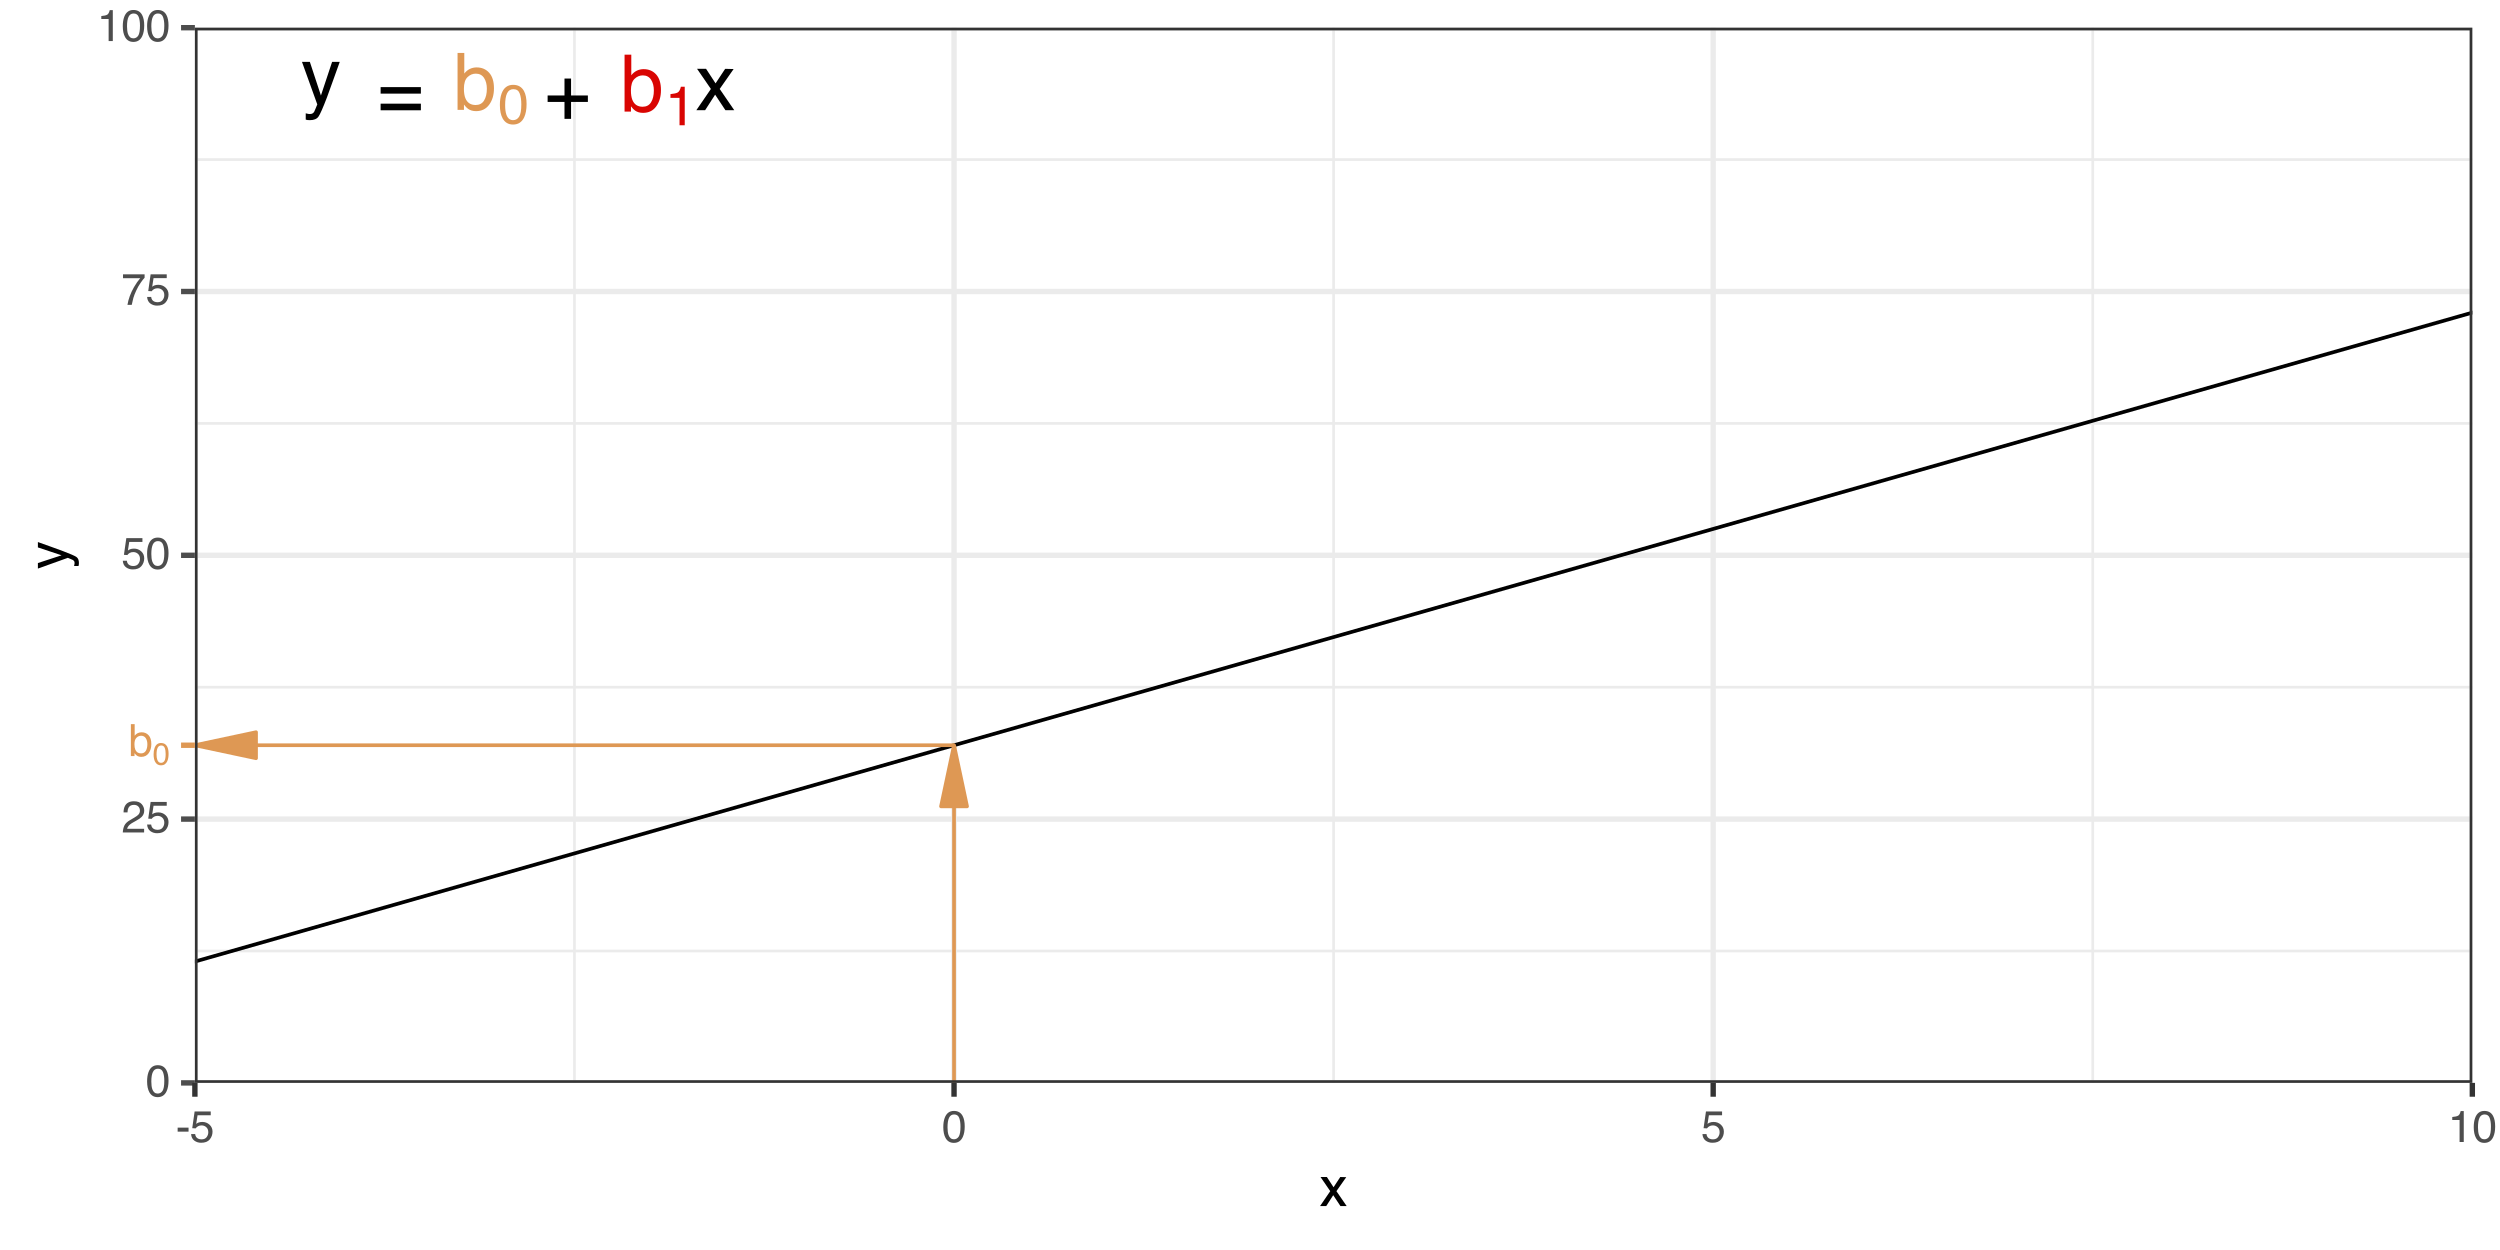
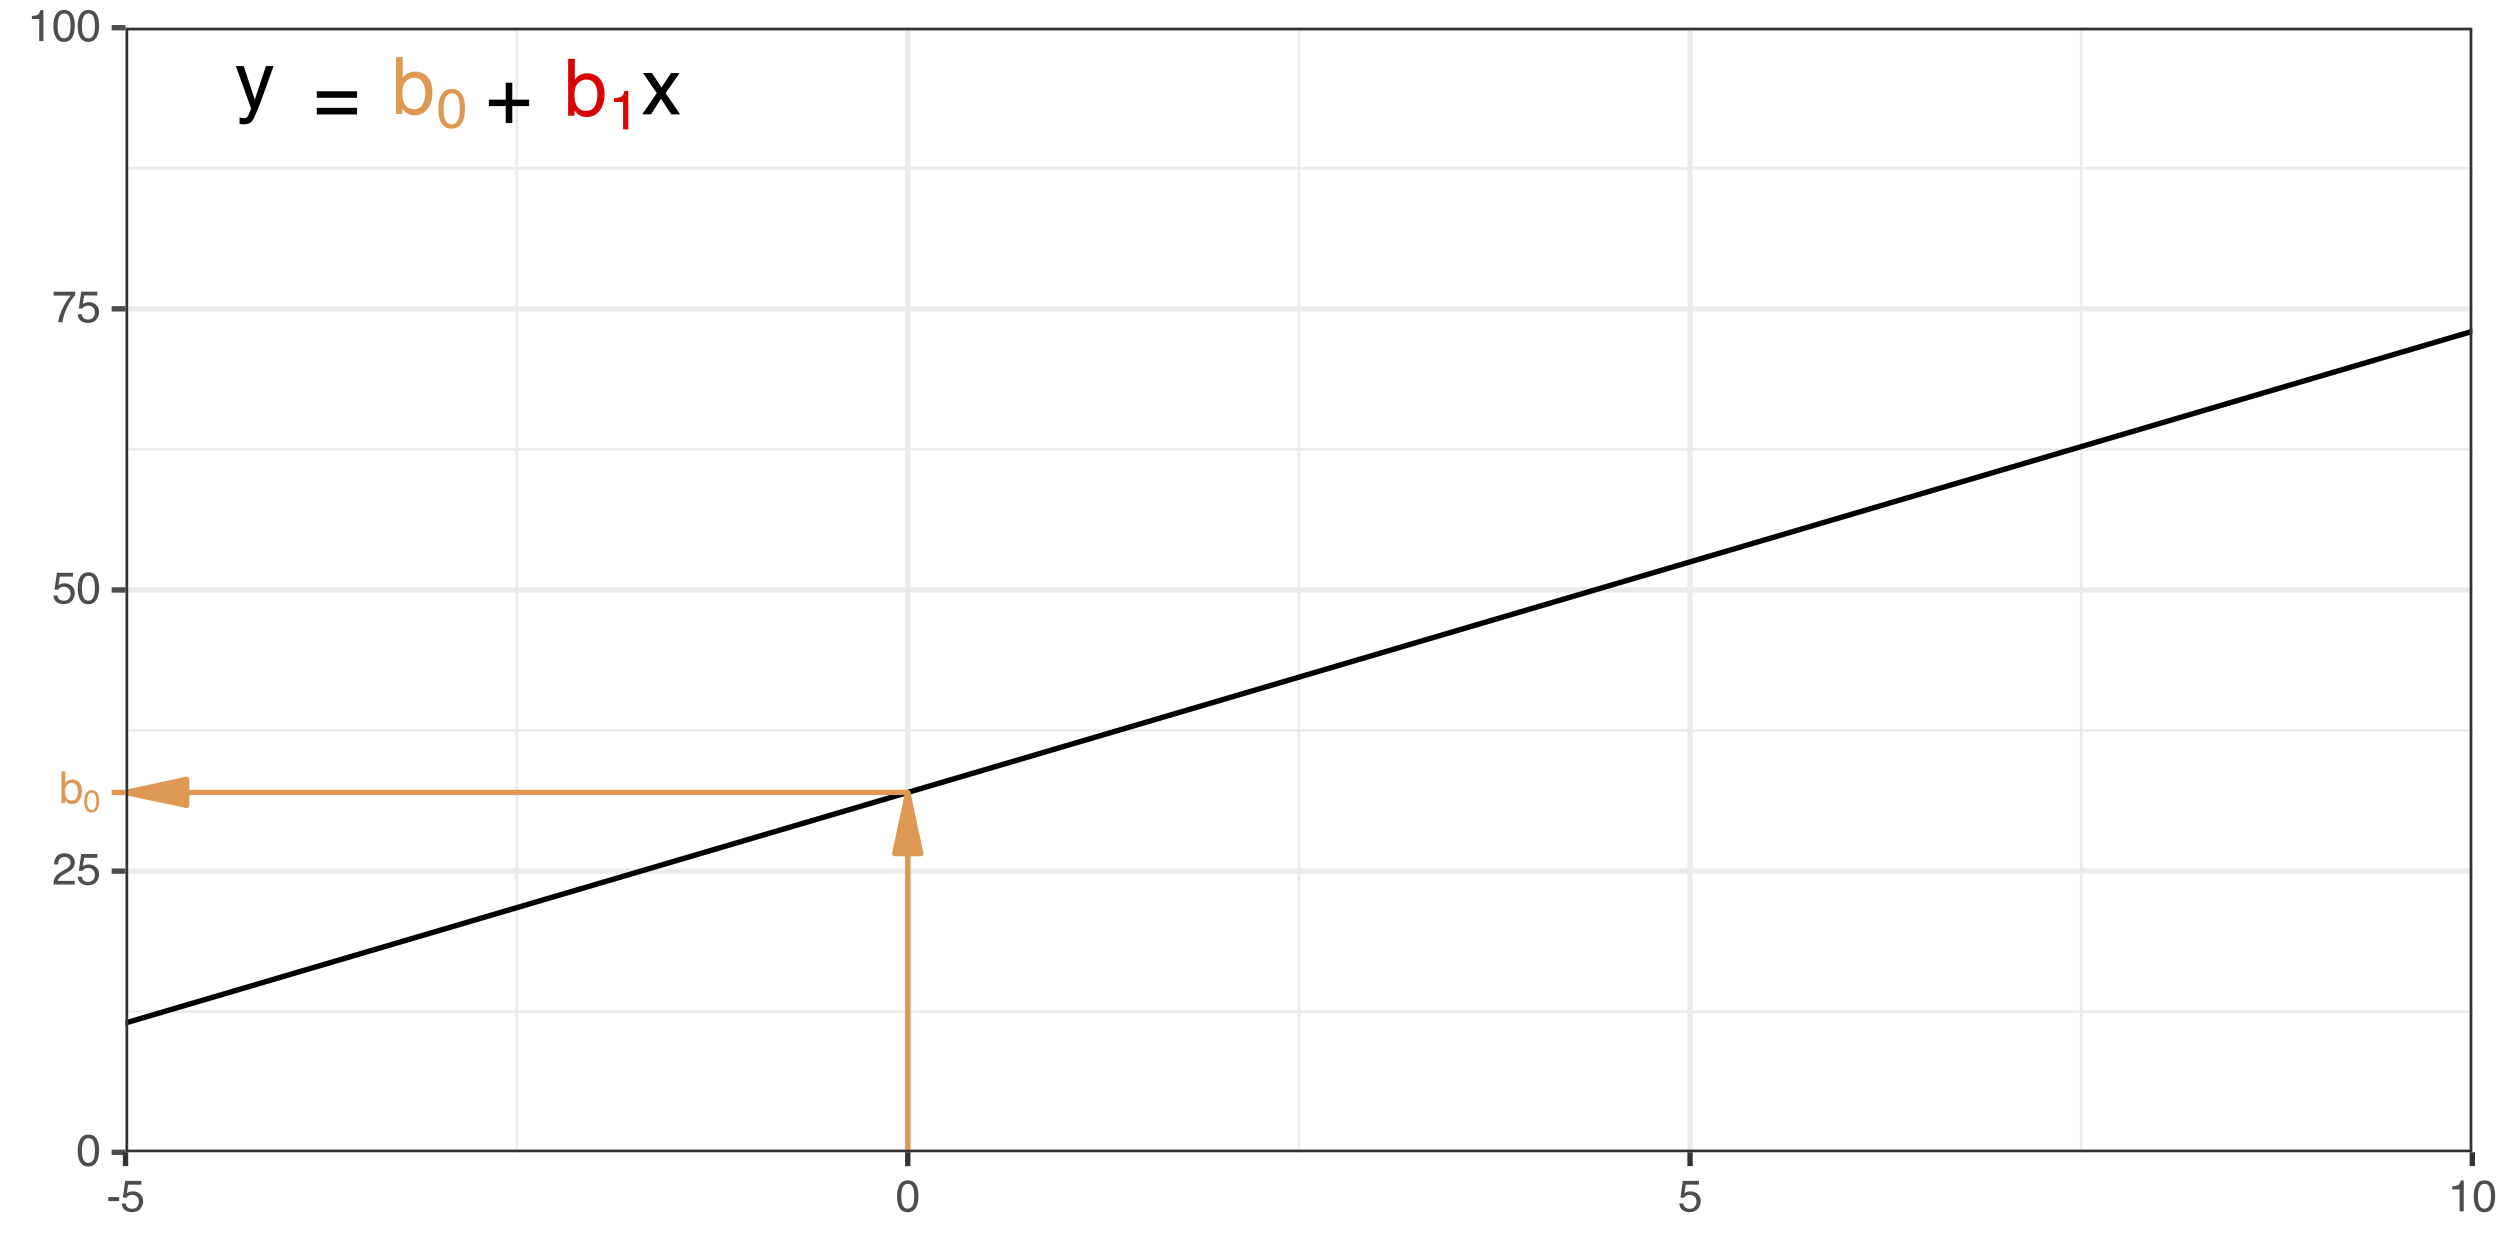
<svg xmlns="http://www.w3.org/2000/svg" xmlns:xlink="http://www.w3.org/1999/xlink" width="720" height="360" viewBox="0 0 720 360">
  <defs>
    <g>
      <g id="glyph-0-0">
        <path d="M 0.734 0 L 0.734 -16.328 L 13.688 -16.328 L 13.688 0 Z M 11.656 -2.047 L 11.656 -14.281 L 2.781 -14.281 L 2.781 -2.047 Z M 11.656 -2.047 " />
      </g>
      <g id="glyph-0-1">
-         <path d="M 8.906 -11.906 L 11.109 -11.906 C 10.828 -11.145 10.203 -9.406 9.234 -6.688 C 8.504 -4.633 7.898 -2.961 7.422 -1.672 C 6.266 1.359 5.445 3.207 4.969 3.875 C 4.488 4.539 3.672 4.875 2.516 4.875 C 2.234 4.875 2.016 4.863 1.859 4.844 C 1.711 4.82 1.531 4.781 1.312 4.719 L 1.312 2.906 C 1.656 3 1.906 3.055 2.062 3.078 C 2.219 3.098 2.359 3.109 2.484 3.109 C 2.848 3.109 3.117 3.047 3.297 2.922 C 3.473 2.805 3.617 2.66 3.734 2.484 C 3.773 2.422 3.91 2.113 4.141 1.562 C 4.367 1.02 4.535 0.613 4.641 0.344 L 0.234 -11.906 L 2.5 -11.906 L 5.688 -2.219 Z M 5.688 -12.188 Z M 5.688 -12.188 " />
+         <path d="M 8.906 -11.906 L 11.109 -11.906 C 10.828 -11.145 10.203 -9.406 9.234 -6.688 C 8.504 -4.633 7.898 -2.961 7.422 -1.672 C 6.266 1.355 5.445 3.207 4.969 3.875 C 4.488 4.539 3.672 4.875 2.516 4.875 C 2.234 4.875 2.016 4.863 1.859 4.844 C 1.711 4.82 1.531 4.781 1.312 4.719 L 1.312 2.906 C 1.656 3 1.906 3.055 2.062 3.078 C 2.219 3.098 2.359 3.109 2.484 3.109 C 2.848 3.109 3.117 3.047 3.297 2.922 C 3.473 2.805 3.617 2.66 3.734 2.484 C 3.773 2.422 3.91 2.113 4.141 1.562 C 4.367 1.02 4.535 0.613 4.641 0.344 L 0.234 -11.906 L 2.5 -11.906 L 5.688 -2.219 Z M 5.688 -12.188 Z M 5.688 -12.188 " />
      </g>
      <g id="glyph-0-2">
        <path d="M 12.609 -9.141 L 12.609 -7.266 L 1.016 -7.266 L 1.016 -9.141 Z M 12.609 -4.375 L 12.609 -2.469 L 1.016 -2.469 L 1.016 -4.375 Z M 12.609 -4.375 " />
      </g>
      <g id="glyph-0-3">
-         <path d="M 1.312 -16.391 L 3.25 -16.391 L 3.25 -10.453 C 3.688 -11.023 4.207 -11.461 4.812 -11.766 C 5.426 -12.066 6.086 -12.219 6.797 -12.219 C 8.285 -12.219 9.488 -11.707 10.406 -10.688 C 11.332 -9.664 11.797 -8.164 11.797 -6.188 C 11.797 -4.301 11.336 -2.734 10.422 -1.484 C 9.516 -0.242 8.254 0.375 6.641 0.375 C 5.734 0.375 4.969 0.156 4.344 -0.281 C 3.977 -0.539 3.582 -0.953 3.156 -1.516 L 3.156 0 L 1.312 0 Z M 6.516 -1.391 C 7.598 -1.391 8.406 -1.816 8.938 -2.672 C 9.477 -3.535 9.75 -4.672 9.75 -6.078 C 9.75 -7.328 9.477 -8.363 8.938 -9.188 C 8.406 -10.008 7.613 -10.422 6.562 -10.422 C 5.656 -10.422 4.859 -10.082 4.172 -9.406 C 3.484 -8.738 3.141 -7.629 3.141 -6.078 C 3.141 -4.961 3.281 -4.055 3.562 -3.359 C 4.094 -2.047 5.078 -1.391 6.516 -1.391 Z M 6.516 -1.391 " />
+         <path d="M 1.312 -16.391 L 3.25 -16.391 L 3.25 -10.453 C 3.688 -11.023 4.207 -11.461 4.812 -11.766 C 5.426 -12.066 6.086 -12.219 6.797 -12.219 C 8.285 -12.219 9.488 -11.707 10.406 -10.688 C 11.332 -9.664 11.797 -8.164 11.797 -6.188 C 11.797 -4.301 11.336 -2.734 10.422 -1.484 C 9.516 -0.242 8.254 0.375 6.641 0.375 C 5.734 0.375 4.969 0.152 4.344 -0.281 C 3.977 -0.539 3.582 -0.953 3.156 -1.516 L 3.156 0 L 1.312 0 Z M 6.516 -1.391 C 7.598 -1.391 8.406 -1.816 8.938 -2.672 C 9.477 -3.535 9.75 -4.672 9.75 -6.078 C 9.75 -7.328 9.477 -8.363 8.938 -9.188 C 8.406 -10.008 7.613 -10.422 6.562 -10.422 C 5.656 -10.422 4.859 -10.082 4.172 -9.406 C 3.484 -8.738 3.141 -7.629 3.141 -6.078 C 3.141 -4.961 3.281 -4.055 3.562 -3.359 C 4.094 -2.047 5.078 -1.391 6.516 -1.391 Z M 6.516 -1.391 " />
      </g>
      <g id="glyph-0-4">
        <path d="M 1.016 -4.875 L 1.016 -6.734 L 5.875 -6.734 L 5.875 -11.609 L 7.766 -11.609 L 7.766 -6.734 L 12.609 -6.734 L 12.609 -4.875 L 7.766 -4.875 L 7.766 0 L 5.875 0 L 5.875 -4.875 Z M 1.016 -4.875 " />
      </g>
      <g id="glyph-0-5">
        <path d="M 0.328 -11.906 L 2.922 -11.906 L 5.656 -7.719 L 8.422 -11.906 L 10.859 -11.844 L 6.844 -6.109 L 11.031 0 L 8.484 0 L 5.531 -4.469 L 2.656 0 L 0.125 0 L 4.312 -6.109 Z M 0.328 -11.906 " />
      </g>
      <g id="glyph-1-0">
        <path d="M 0.516 0 L 0.516 -11.438 L 9.594 -11.438 L 9.594 0 Z M 8.156 -1.438 L 8.156 -10 L 1.953 -10 L 1.953 -1.438 Z M 8.156 -1.438 " />
      </g>
      <g id="glyph-1-1">
        <path d="M 4.312 -11.141 C 5.75 -11.141 6.789 -10.547 7.438 -9.359 C 7.938 -8.441 8.188 -7.188 8.188 -5.594 C 8.188 -4.07 7.961 -2.816 7.516 -1.828 C 6.859 -0.41 5.785 0.297 4.297 0.297 C 2.961 0.297 1.969 -0.281 1.312 -1.438 C 0.77 -2.406 0.5 -3.707 0.5 -5.344 C 0.5 -6.613 0.66 -7.703 0.984 -8.609 C 1.598 -10.297 2.707 -11.141 4.312 -11.141 Z M 4.297 -0.969 C 5.023 -0.969 5.602 -1.289 6.031 -1.938 C 6.457 -2.582 6.672 -3.781 6.672 -5.531 C 6.672 -6.801 6.516 -7.844 6.203 -8.656 C 5.898 -9.477 5.297 -9.891 4.391 -9.891 C 3.566 -9.891 2.961 -9.5 2.578 -8.719 C 2.203 -7.945 2.016 -6.805 2.016 -5.297 C 2.016 -4.16 2.133 -3.242 2.375 -2.547 C 2.75 -1.492 3.391 -0.969 4.297 -0.969 Z M 4.297 -0.969 " />
      </g>
      <g id="glyph-1-2">
        <path d="M 1.531 -7.891 L 1.531 -8.969 C 2.539 -9.062 3.242 -9.223 3.641 -9.453 C 4.035 -9.691 4.332 -10.238 4.531 -11.094 L 5.641 -11.094 L 5.641 0 L 4.141 0 L 4.141 -7.891 Z M 1.531 -7.891 " />
      </g>
      <g id="glyph-2-0">
        <path d="M 0.406 0 L 0.406 -9.172 L 7.703 -9.172 L 7.703 0 Z M 6.547 -1.156 L 6.547 -8.031 L 1.562 -8.031 L 1.562 -1.156 Z M 6.547 -1.156 " />
      </g>
      <g id="glyph-2-1">
        <path d="M 3.469 -8.953 C 4.625 -8.953 5.457 -8.473 5.969 -7.516 C 6.375 -6.773 6.578 -5.766 6.578 -4.484 C 6.578 -3.266 6.395 -2.258 6.031 -1.469 C 5.508 -0.32 4.648 0.25 3.453 0.25 C 2.379 0.25 1.582 -0.219 1.062 -1.156 C 0.625 -1.938 0.406 -2.984 0.406 -4.297 C 0.406 -5.305 0.535 -6.176 0.797 -6.906 C 1.285 -8.27 2.176 -8.953 3.469 -8.953 Z M 3.453 -0.781 C 4.035 -0.781 4.5 -1.035 4.844 -1.547 C 5.188 -2.066 5.359 -3.031 5.359 -4.438 C 5.359 -5.457 5.234 -6.297 4.984 -6.953 C 4.734 -7.609 4.25 -7.938 3.531 -7.938 C 2.863 -7.938 2.379 -7.625 2.078 -7 C 1.773 -6.375 1.625 -5.457 1.625 -4.25 C 1.625 -3.332 1.719 -2.598 1.906 -2.047 C 2.207 -1.203 2.723 -0.781 3.453 -0.781 Z M 3.453 -0.781 " />
      </g>
      <g id="glyph-2-2">
        <path d="M 0.406 0 C 0.445 -0.77 0.602 -1.441 0.875 -2.016 C 1.156 -2.586 1.695 -3.102 2.5 -3.562 L 3.703 -4.266 C 4.234 -4.578 4.609 -4.844 4.828 -5.062 C 5.172 -5.406 5.344 -5.801 5.344 -6.25 C 5.344 -6.77 5.188 -7.18 4.875 -7.484 C 4.562 -7.797 4.145 -7.953 3.625 -7.953 C 2.852 -7.953 2.32 -7.66 2.031 -7.078 C 1.863 -6.766 1.773 -6.332 1.766 -5.781 L 0.625 -5.781 C 0.633 -6.551 0.773 -7.18 1.047 -7.672 C 1.535 -8.547 2.395 -8.984 3.625 -8.984 C 4.656 -8.984 5.406 -8.703 5.875 -8.141 C 6.344 -7.586 6.578 -6.973 6.578 -6.297 C 6.578 -5.578 6.328 -4.969 5.828 -4.469 C 5.535 -4.164 5.016 -3.805 4.266 -3.391 L 3.406 -2.906 C 3 -2.688 2.676 -2.473 2.438 -2.266 C 2.02 -1.898 1.758 -1.5 1.656 -1.062 L 6.547 -1.062 L 6.547 0 Z M 0.406 0 " />
      </g>
      <g id="glyph-2-3">
-         <path d="M 1.578 -2.281 C 1.648 -1.633 1.945 -1.191 2.469 -0.953 C 2.738 -0.828 3.051 -0.766 3.406 -0.766 C 4.07 -0.766 4.562 -0.973 4.875 -1.391 C 5.195 -1.816 5.359 -2.289 5.359 -2.812 C 5.359 -3.438 5.164 -3.922 4.781 -4.266 C 4.406 -4.609 3.953 -4.781 3.422 -4.781 C 3.035 -4.781 2.703 -4.703 2.422 -4.547 C 2.141 -4.398 1.906 -4.191 1.719 -3.922 L 0.734 -3.984 L 1.422 -8.797 L 6.062 -8.797 L 6.062 -7.703 L 2.266 -7.703 L 1.875 -5.219 C 2.082 -5.383 2.281 -5.504 2.469 -5.578 C 2.801 -5.711 3.188 -5.781 3.625 -5.781 C 4.445 -5.781 5.145 -5.516 5.719 -4.984 C 6.289 -4.461 6.578 -3.797 6.578 -2.984 C 6.578 -2.141 6.312 -1.395 5.781 -0.75 C 5.258 -0.102 4.426 0.219 3.281 0.219 C 2.551 0.219 1.906 0.016 1.344 -0.391 C 0.789 -0.797 0.477 -1.426 0.406 -2.281 Z M 1.578 -2.281 " />
+         <path d="M 1.578 -2.281 C 1.648 -1.633 1.945 -1.191 2.469 -0.953 C 2.738 -0.828 3.051 -0.766 3.406 -0.766 C 4.07 -0.766 4.562 -0.973 4.875 -1.391 C 5.195 -1.816 5.359 -2.289 5.359 -2.812 C 5.359 -3.438 5.164 -3.922 4.781 -4.266 C 4.406 -4.609 3.953 -4.781 3.422 -4.781 C 3.035 -4.781 2.703 -4.703 2.422 -4.547 C 2.141 -4.398 1.906 -4.191 1.719 -3.922 L 0.734 -3.984 L 1.422 -8.797 L 6.062 -8.797 L 6.062 -7.703 L 2.266 -7.703 L 1.875 -5.219 C 2.082 -5.383 2.281 -5.504 2.469 -5.578 C 2.801 -5.711 3.188 -5.781 3.625 -5.781 C 4.445 -5.781 5.145 -5.516 5.719 -4.984 C 6.289 -4.461 6.578 -3.797 6.578 -2.984 C 6.578 -2.141 6.312 -1.395 5.781 -0.75 C 5.258 -0.102 4.426 0.219 3.281 0.219 C 2.551 0.219 1.906 0.012 1.344 -0.391 C 0.789 -0.797 0.477 -1.426 0.406 -2.281 Z M 1.578 -2.281 " />
      </g>
      <g id="glyph-2-4">
-         <path d="M 0.734 -9.203 L 1.828 -9.203 L 1.828 -5.875 C 2.078 -6.195 2.367 -6.441 2.703 -6.609 C 3.047 -6.773 3.422 -6.859 3.828 -6.859 C 4.66 -6.859 5.332 -6.57 5.844 -6 C 6.363 -5.438 6.625 -4.594 6.625 -3.469 C 6.625 -2.414 6.367 -1.535 5.859 -0.828 C 5.348 -0.129 4.641 0.219 3.734 0.219 C 3.223 0.219 2.789 0.094 2.438 -0.156 C 2.227 -0.301 2.008 -0.535 1.781 -0.859 L 1.781 0 L 0.734 0 Z M 3.656 -0.781 C 4.27 -0.781 4.727 -1.02 5.031 -1.5 C 5.332 -1.988 5.484 -2.629 5.484 -3.422 C 5.484 -4.117 5.332 -4.695 5.031 -5.156 C 4.727 -5.625 4.281 -5.859 3.688 -5.859 C 3.176 -5.859 2.727 -5.664 2.344 -5.281 C 1.957 -4.906 1.766 -4.285 1.766 -3.422 C 1.766 -2.785 1.844 -2.273 2 -1.891 C 2.301 -1.148 2.852 -0.781 3.656 -0.781 Z M 3.656 -0.781 " />
+         <path d="M 0.734 -9.203 L 1.828 -9.203 L 1.828 -5.875 C 2.078 -6.195 2.367 -6.441 2.703 -6.609 C 3.047 -6.773 3.422 -6.859 3.828 -6.859 C 4.66 -6.859 5.332 -6.57 5.844 -6 C 6.363 -5.438 6.625 -4.594 6.625 -3.469 C 6.625 -2.414 6.367 -1.535 5.859 -0.828 C 5.348 -0.129 4.641 0.219 3.734 0.219 C 3.223 0.219 2.789 0.09 2.438 -0.156 C 2.227 -0.301 2.008 -0.535 1.781 -0.859 L 1.781 0 L 0.734 0 Z M 3.656 -0.781 C 4.27 -0.781 4.727 -1.02 5.031 -1.5 C 5.332 -1.988 5.484 -2.629 5.484 -3.422 C 5.484 -4.117 5.332 -4.695 5.031 -5.156 C 4.727 -5.625 4.281 -5.859 3.688 -5.859 C 3.176 -5.859 2.727 -5.664 2.344 -5.281 C 1.957 -4.906 1.766 -4.285 1.766 -3.422 C 1.766 -2.785 1.844 -2.273 2 -1.891 C 2.301 -1.148 2.852 -0.781 3.656 -0.781 Z M 3.656 -0.781 " />
      </g>
      <g id="glyph-2-5">
        <path d="M 6.688 -8.797 L 6.688 -7.812 C 6.406 -7.531 6.023 -7.047 5.547 -6.359 C 5.066 -5.672 4.645 -4.926 4.281 -4.125 C 3.914 -3.344 3.641 -2.633 3.453 -2 C 3.336 -1.582 3.18 -0.914 2.984 0 L 1.75 0 C 2.031 -1.707 2.656 -3.406 3.625 -5.094 C 4.188 -6.082 4.785 -6.941 5.422 -7.672 L 0.469 -7.672 L 0.469 -8.797 Z M 6.688 -8.797 " />
      </g>
      <g id="glyph-2-6">
        <path d="M 1.219 -6.344 L 1.219 -7.203 C 2.031 -7.273 2.598 -7.406 2.922 -7.594 C 3.242 -7.781 3.484 -8.219 3.641 -8.906 L 4.531 -8.906 L 4.531 0 L 3.328 0 L 3.328 -6.344 Z M 1.219 -6.344 " />
      </g>
      <g id="glyph-2-7">
        <path d="M 0.531 -4.141 L 3.672 -4.141 L 3.672 -2.984 L 0.531 -2.984 Z M 0.531 -4.141 " />
      </g>
      <g id="glyph-3-0">
        <path d="M 0.281 0 L 0.281 -6.422 L 5.391 -6.422 L 5.391 0 Z M 4.578 -0.797 L 4.578 -5.625 L 1.094 -5.625 L 1.094 -0.797 Z M 4.578 -0.797 " />
      </g>
      <g id="glyph-3-1">
        <path d="M 2.422 -6.266 C 3.234 -6.266 3.816 -5.93 4.172 -5.266 C 4.453 -4.742 4.594 -4.035 4.594 -3.141 C 4.594 -2.285 4.469 -1.582 4.219 -1.031 C 3.852 -0.227 3.254 0.172 2.422 0.172 C 1.672 0.172 1.109 -0.156 0.734 -0.812 C 0.43 -1.352 0.281 -2.082 0.281 -3 C 0.281 -3.707 0.375 -4.316 0.562 -4.828 C 0.906 -5.785 1.523 -6.266 2.422 -6.266 Z M 2.406 -0.547 C 2.82 -0.547 3.148 -0.723 3.391 -1.078 C 3.629 -1.441 3.75 -2.117 3.75 -3.109 C 3.75 -3.816 3.66 -4.398 3.484 -4.859 C 3.305 -5.316 2.969 -5.547 2.469 -5.547 C 2.008 -5.547 1.672 -5.328 1.453 -4.891 C 1.234 -4.461 1.125 -3.82 1.125 -2.969 C 1.125 -2.332 1.195 -1.82 1.344 -1.438 C 1.551 -0.844 1.906 -0.547 2.406 -0.547 Z M 2.406 -0.547 " />
      </g>
-       <g id="glyph-4-0">
-         <path d="M 0.516 0 L 0.516 -11.484 L 9.625 -11.484 L 9.625 0 Z M 8.188 -1.438 L 8.188 -10.047 L 1.953 -10.047 L 1.953 -1.438 Z M 8.188 -1.438 " />
-       </g>
-       <g id="glyph-4-1">
-         <path d="M 0.234 -8.375 L 2.062 -8.375 L 3.984 -5.422 L 5.922 -8.375 L 7.641 -8.328 L 4.812 -4.297 L 7.766 0 L 5.969 0 L 3.891 -3.141 L 1.875 0 L 0.094 0 L 3.031 -4.297 Z M 0.234 -8.375 " />
-       </g>
-       <g id="glyph-5-0">
-         <path d="M 0 -0.516 L -11.484 -0.516 L -11.484 -9.625 L 0 -9.625 Z M -1.438 -8.188 L -10.047 -8.188 L -10.047 -1.953 L -1.438 -1.953 Z M -1.438 -8.188 " />
-       </g>
-       <g id="glyph-5-1">
-         <path d="M -8.375 -6.266 L -8.375 -7.812 C -7.832 -7.613 -6.609 -7.176 -4.703 -6.5 C -3.266 -5.988 -2.094 -5.562 -1.188 -5.219 C 0.957 -4.406 2.266 -3.832 2.734 -3.5 C 3.203 -3.164 3.438 -2.594 3.438 -1.781 C 3.438 -1.582 3.426 -1.426 3.406 -1.312 C 3.395 -1.207 3.367 -1.078 3.328 -0.922 L 2.047 -0.922 C 2.109 -1.172 2.145 -1.348 2.156 -1.453 C 2.176 -1.566 2.188 -1.664 2.188 -1.75 C 2.188 -2.008 2.145 -2.195 2.062 -2.312 C 1.977 -2.438 1.875 -2.539 1.75 -2.625 C 1.707 -2.656 1.492 -2.75 1.109 -2.906 C 0.723 -3.07 0.438 -3.191 0.25 -3.266 L -8.375 -0.172 L -8.375 -1.766 L -1.562 -4 Z M -8.578 -4 Z M -8.578 -4 " />
-       </g>
    </g>
    <clipPath id="clip-0">
-       <path clip-rule="nonzero" d="M 56.129 7.969 L 712.031 7.969 L 712.031 311.871 L 56.129 311.871 Z M 56.129 7.969 " />
+       <path clip-rule="nonzero" d="M 36.145 7.969 L 712.031 7.969 L 712.031 331.855 L 36.145 331.855 Z M 36.145 7.969 " />
    </clipPath>
    <clipPath id="clip-1">
-       <path clip-rule="nonzero" d="M 56.129 273 L 712.031 273 L 712.031 275 L 56.129 275 Z M 56.129 273 " />
+       <path clip-rule="nonzero" d="M 36.145 290 L 712.031 290 L 712.031 292 L 36.145 292 Z M 36.145 290 " />
    </clipPath>
    <clipPath id="clip-2">
-       <path clip-rule="nonzero" d="M 56.129 197 L 712.031 197 L 712.031 199 L 56.129 199 Z M 56.129 197 " />
+       <path clip-rule="nonzero" d="M 36.145 210 L 712.031 210 L 712.031 211 L 36.145 211 Z M 36.145 210 " />
    </clipPath>
    <clipPath id="clip-3">
-       <path clip-rule="nonzero" d="M 56.129 121 L 712.031 121 L 712.031 123 L 56.129 123 Z M 56.129 121 " />
+       <path clip-rule="nonzero" d="M 36.145 129 L 712.031 129 L 712.031 130 L 36.145 130 Z M 36.145 129 " />
    </clipPath>
    <clipPath id="clip-4">
-       <path clip-rule="nonzero" d="M 56.129 45 L 712.031 45 L 712.031 47 L 56.129 47 Z M 56.129 45 " />
+       <path clip-rule="nonzero" d="M 36.145 48 L 712.031 48 L 712.031 49 L 36.145 49 Z M 36.145 48 " />
    </clipPath>
    <clipPath id="clip-5">
-       <path clip-rule="nonzero" d="M 165 7.969 L 166 7.969 L 166 311.871 L 165 311.871 Z M 165 7.969 " />
+       <path clip-rule="nonzero" d="M 148 7.969 L 150 7.969 L 150 331.855 L 148 331.855 Z M 148 7.969 " />
    </clipPath>
    <clipPath id="clip-6">
-       <path clip-rule="nonzero" d="M 383 7.969 L 385 7.969 L 385 311.871 L 383 311.871 Z M 383 7.969 " />
+       <path clip-rule="nonzero" d="M 373 7.969 L 375 7.969 L 375 331.855 L 373 331.855 Z M 373 7.969 " />
    </clipPath>
    <clipPath id="clip-7">
-       <path clip-rule="nonzero" d="M 602 7.969 L 604 7.969 L 604 311.871 L 602 311.871 Z M 602 7.969 " />
+       <path clip-rule="nonzero" d="M 598 7.969 L 600 7.969 L 600 331.855 L 598 331.855 Z M 598 7.969 " />
    </clipPath>
    <clipPath id="clip-8">
-       <path clip-rule="nonzero" d="M 56.129 311 L 712.031 311 L 712.031 311.871 L 56.129 311.871 Z M 56.129 311 " />
+       <path clip-rule="nonzero" d="M 36.145 331 L 712.031 331 L 712.031 331.855 L 36.145 331.855 Z M 36.145 331 " />
    </clipPath>
    <clipPath id="clip-9">
-       <path clip-rule="nonzero" d="M 56.129 235 L 712.031 235 L 712.031 237 L 56.129 237 Z M 56.129 235 " />
+       <path clip-rule="nonzero" d="M 36.145 250 L 712.031 250 L 712.031 252 L 36.145 252 Z M 36.145 250 " />
    </clipPath>
    <clipPath id="clip-10">
-       <path clip-rule="nonzero" d="M 56.129 159 L 712.031 159 L 712.031 161 L 56.129 161 Z M 56.129 159 " />
+       <path clip-rule="nonzero" d="M 36.145 169 L 712.031 169 L 712.031 171 L 36.145 171 Z M 36.145 169 " />
    </clipPath>
    <clipPath id="clip-11">
-       <path clip-rule="nonzero" d="M 56.129 83 L 712.031 83 L 712.031 85 L 56.129 85 Z M 56.129 83 " />
+       <path clip-rule="nonzero" d="M 36.145 88 L 712.031 88 L 712.031 90 L 36.145 90 Z M 36.145 88 " />
    </clipPath>
    <clipPath id="clip-12">
-       <path clip-rule="nonzero" d="M 56.129 7.969 L 712.031 7.969 L 712.031 9 L 56.129 9 Z M 56.129 7.969 " />
+       <path clip-rule="nonzero" d="M 36.145 7.969 L 712.031 7.969 L 712.031 9 L 36.145 9 Z M 36.145 7.969 " />
    </clipPath>
    <clipPath id="clip-13">
-       <path clip-rule="nonzero" d="M 56.129 7.969 L 57 7.969 L 57 311.871 L 56.129 311.871 Z M 56.129 7.969 " />
+       <path clip-rule="nonzero" d="M 36.145 7.969 L 37 7.969 L 37 331.855 L 36.145 331.855 Z M 36.145 7.969 " />
    </clipPath>
    <clipPath id="clip-14">
-       <path clip-rule="nonzero" d="M 273 7.969 L 276 7.969 L 276 311.871 L 273 311.871 Z M 273 7.969 " />
+       <path clip-rule="nonzero" d="M 260 7.969 L 263 7.969 L 263 331.855 L 260 331.855 Z M 260 7.969 " />
    </clipPath>
    <clipPath id="clip-15">
-       <path clip-rule="nonzero" d="M 492 7.969 L 495 7.969 L 495 311.871 L 492 311.871 Z M 492 7.969 " />
+       <path clip-rule="nonzero" d="M 485 7.969 L 488 7.969 L 488 331.855 L 485 331.855 Z M 485 7.969 " />
    </clipPath>
    <clipPath id="clip-16">
-       <path clip-rule="nonzero" d="M 711 7.969 L 712.031 7.969 L 712.031 311.871 L 711 311.871 Z M 711 7.969 " />
+       <path clip-rule="nonzero" d="M 711 7.969 L 712.031 7.969 L 712.031 331.855 L 711 331.855 Z M 711 7.969 " />
    </clipPath>
    <clipPath id="clip-17">
-       <path clip-rule="nonzero" d="M 56.129 7.969 L 712.031 7.969 L 712.031 311.871 L 56.129 311.871 Z M 56.129 7.969 " />
+       <path clip-rule="nonzero" d="M 36.145 7.969 L 712.031 7.969 L 712.031 331.855 L 36.145 331.855 Z M 36.145 7.969 " />
    </clipPath>
    <clipPath id="clip-18">
-       <path clip-rule="nonzero" d="M 274 214 L 276 214 L 276 311.871 L 274 311.871 Z M 274 214 " />
+       <path clip-rule="nonzero" d="M 260 227 L 263 227 L 263 331.855 L 260 331.855 Z M 260 227 " />
    </clipPath>
    <clipPath id="clip-19">
-       <path clip-rule="nonzero" d="M 56.129 214 L 276 214 L 276 216 L 56.129 216 Z M 56.129 214 " />
+       <path clip-rule="nonzero" d="M 36.145 227 L 263 227 L 263 229 L 36.145 229 Z M 36.145 227 " />
    </clipPath>
    <clipPath id="clip-20">
-       <path clip-rule="nonzero" d="M 56.129 210 L 74 210 L 74 219 L 56.129 219 Z M 56.129 210 " />
+       <path clip-rule="nonzero" d="M 36.145 224 L 54 224 L 54 232 L 36.145 232 Z M 36.145 224 " />
    </clipPath>
    <clipPath id="clip-21">
-       <path clip-rule="nonzero" d="M 56.129 210 L 75 210 L 75 219 L 56.129 219 Z M 56.129 210 " />
+       <path clip-rule="nonzero" d="M 36.145 223 L 55 223 L 55 233 L 36.145 233 Z M 36.145 223 " />
    </clipPath>
    <clipPath id="clip-22">
-       <path clip-rule="nonzero" d="M 56.129 7.969 L 712.031 7.969 L 712.031 311.871 L 56.129 311.871 Z M 56.129 7.969 " />
+       <path clip-rule="nonzero" d="M 36.145 7.969 L 712.031 7.969 L 712.031 331.855 L 36.145 331.855 Z M 36.145 7.969 " />
    </clipPath>
  </defs>
  <rect x="-72" y="-36" width="864" height="432" fill="rgb(100%, 100%, 100%)" fill-opacity="1" />
  <rect x="-72" y="-36" width="864" height="432" fill="rgb(100%, 100%, 100%)" fill-opacity="1" />
  <path fill="none" stroke-width="1.552" stroke-linecap="round" stroke-linejoin="round" stroke="rgb(100%, 100%, 100%)" stroke-opacity="1" stroke-miterlimit="10" d="M 0 360 L 720 360 L 720 0 L 0 0 Z M 0 360 " />
  <g clip-path="url(#clip-0)">
-     <path fill-rule="nonzero" fill="rgb(100%, 100%, 100%)" fill-opacity="1" d="M 56.129 311.871 L 712.031 311.871 L 712.031 7.969 L 56.129 7.969 Z M 56.129 311.871 " />
+     <path fill-rule="nonzero" fill="rgb(100%, 100%, 100%)" fill-opacity="1" d="M 36.145 331.855 L 712.031 331.855 L 712.031 7.969 L 36.145 7.969 Z M 36.145 331.855 " />
  </g>
  <g clip-path="url(#clip-1)">
-     <path fill="none" stroke-width="0.776" stroke-linecap="butt" stroke-linejoin="round" stroke="rgb(92.157%, 92.157%, 92.157%)" stroke-opacity="1" stroke-miterlimit="10" d="M 56.129 273.883 L 712.031 273.883 " />
+     <path fill="none" stroke-width="0.776" stroke-linecap="butt" stroke-linejoin="round" stroke="rgb(92.157%, 92.157%, 92.157%)" stroke-opacity="1" stroke-miterlimit="10" d="M 36.145 291.371 L 712.031 291.371 " />
  </g>
  <g clip-path="url(#clip-2)">
-     <path fill="none" stroke-width="0.776" stroke-linecap="butt" stroke-linejoin="round" stroke="rgb(92.157%, 92.157%, 92.157%)" stroke-opacity="1" stroke-miterlimit="10" d="M 56.129 197.91 L 712.031 197.91 " />
+     <path fill="none" stroke-width="0.776" stroke-linecap="butt" stroke-linejoin="round" stroke="rgb(92.157%, 92.157%, 92.157%)" stroke-opacity="1" stroke-miterlimit="10" d="M 36.145 210.398 L 712.031 210.398 " />
  </g>
  <g clip-path="url(#clip-3)">
-     <path fill="none" stroke-width="0.776" stroke-linecap="butt" stroke-linejoin="round" stroke="rgb(92.157%, 92.157%, 92.157%)" stroke-opacity="1" stroke-miterlimit="10" d="M 56.129 121.934 L 712.031 121.934 " />
+     <path fill="none" stroke-width="0.776" stroke-linecap="butt" stroke-linejoin="round" stroke="rgb(92.157%, 92.157%, 92.157%)" stroke-opacity="1" stroke-miterlimit="10" d="M 36.145 129.426 L 712.031 129.426 " />
  </g>
  <g clip-path="url(#clip-4)">
-     <path fill="none" stroke-width="0.776" stroke-linecap="butt" stroke-linejoin="round" stroke="rgb(92.157%, 92.157%, 92.157%)" stroke-opacity="1" stroke-miterlimit="10" d="M 56.129 45.957 L 712.031 45.957 " />
+     <path fill="none" stroke-width="0.776" stroke-linecap="butt" stroke-linejoin="round" stroke="rgb(92.157%, 92.157%, 92.157%)" stroke-opacity="1" stroke-miterlimit="10" d="M 36.145 48.457 L 712.031 48.457 " />
  </g>
  <g clip-path="url(#clip-5)">
-     <path fill="none" stroke-width="0.776" stroke-linecap="butt" stroke-linejoin="round" stroke="rgb(92.157%, 92.157%, 92.157%)" stroke-opacity="1" stroke-miterlimit="10" d="M 165.445 311.871 L 165.445 7.969 " />
+     <path fill="none" stroke-width="0.776" stroke-linecap="butt" stroke-linejoin="round" stroke="rgb(92.157%, 92.157%, 92.157%)" stroke-opacity="1" stroke-miterlimit="10" d="M 148.789 331.855 L 148.789 7.969 " />
  </g>
  <g clip-path="url(#clip-6)">
-     <path fill="none" stroke-width="0.776" stroke-linecap="butt" stroke-linejoin="round" stroke="rgb(92.157%, 92.157%, 92.157%)" stroke-opacity="1" stroke-miterlimit="10" d="M 384.078 311.871 L 384.078 7.969 " />
+     <path fill="none" stroke-width="0.776" stroke-linecap="butt" stroke-linejoin="round" stroke="rgb(92.157%, 92.157%, 92.157%)" stroke-opacity="1" stroke-miterlimit="10" d="M 374.086 331.855 L 374.086 7.969 " />
  </g>
  <g clip-path="url(#clip-7)">
-     <path fill="none" stroke-width="0.776" stroke-linecap="butt" stroke-linejoin="round" stroke="rgb(92.157%, 92.157%, 92.157%)" stroke-opacity="1" stroke-miterlimit="10" d="M 602.715 311.871 L 602.715 7.969 " />
+     <path fill="none" stroke-width="0.776" stroke-linecap="butt" stroke-linejoin="round" stroke="rgb(92.157%, 92.157%, 92.157%)" stroke-opacity="1" stroke-miterlimit="10" d="M 599.383 331.855 L 599.383 7.969 " />
  </g>
  <g clip-path="url(#clip-8)">
-     <path fill="none" stroke-width="1.552" stroke-linecap="butt" stroke-linejoin="round" stroke="rgb(92.157%, 92.157%, 92.157%)" stroke-opacity="1" stroke-miterlimit="10" d="M 56.129 311.871 L 712.031 311.871 " />
+     <path fill="none" stroke-width="1.552" stroke-linecap="butt" stroke-linejoin="round" stroke="rgb(92.157%, 92.157%, 92.157%)" stroke-opacity="1" stroke-miterlimit="10" d="M 36.145 331.855 L 712.031 331.855 " />
  </g>
  <g clip-path="url(#clip-9)">
-     <path fill="none" stroke-width="1.552" stroke-linecap="butt" stroke-linejoin="round" stroke="rgb(92.157%, 92.157%, 92.157%)" stroke-opacity="1" stroke-miterlimit="10" d="M 56.129 235.895 L 712.031 235.895 " />
+     <path fill="none" stroke-width="1.552" stroke-linecap="butt" stroke-linejoin="round" stroke="rgb(92.157%, 92.157%, 92.157%)" stroke-opacity="1" stroke-miterlimit="10" d="M 36.145 250.887 L 712.031 250.887 " />
  </g>
  <g clip-path="url(#clip-10)">
-     <path fill="none" stroke-width="1.552" stroke-linecap="butt" stroke-linejoin="round" stroke="rgb(92.157%, 92.157%, 92.157%)" stroke-opacity="1" stroke-miterlimit="10" d="M 56.129 159.922 L 712.031 159.922 " />
+     <path fill="none" stroke-width="1.552" stroke-linecap="butt" stroke-linejoin="round" stroke="rgb(92.157%, 92.157%, 92.157%)" stroke-opacity="1" stroke-miterlimit="10" d="M 36.145 169.914 L 712.031 169.914 " />
  </g>
  <g clip-path="url(#clip-11)">
-     <path fill="none" stroke-width="1.552" stroke-linecap="butt" stroke-linejoin="round" stroke="rgb(92.157%, 92.157%, 92.157%)" stroke-opacity="1" stroke-miterlimit="10" d="M 56.129 83.945 L 712.031 83.945 " />
+     <path fill="none" stroke-width="1.552" stroke-linecap="butt" stroke-linejoin="round" stroke="rgb(92.157%, 92.157%, 92.157%)" stroke-opacity="1" stroke-miterlimit="10" d="M 36.145 88.941 L 712.031 88.941 " />
  </g>
  <g clip-path="url(#clip-12)">
-     <path fill="none" stroke-width="1.552" stroke-linecap="butt" stroke-linejoin="round" stroke="rgb(92.157%, 92.157%, 92.157%)" stroke-opacity="1" stroke-miterlimit="10" d="M 56.129 7.969 L 712.031 7.969 " />
+     <path fill="none" stroke-width="1.552" stroke-linecap="butt" stroke-linejoin="round" stroke="rgb(92.157%, 92.157%, 92.157%)" stroke-opacity="1" stroke-miterlimit="10" d="M 36.145 7.969 L 712.031 7.969 " />
  </g>
  <g clip-path="url(#clip-13)">
-     <path fill="none" stroke-width="1.552" stroke-linecap="butt" stroke-linejoin="round" stroke="rgb(92.157%, 92.157%, 92.157%)" stroke-opacity="1" stroke-miterlimit="10" d="M 56.129 311.871 L 56.129 7.969 " />
+     <path fill="none" stroke-width="1.552" stroke-linecap="butt" stroke-linejoin="round" stroke="rgb(92.157%, 92.157%, 92.157%)" stroke-opacity="1" stroke-miterlimit="10" d="M 36.145 331.855 L 36.145 7.969 " />
  </g>
  <g clip-path="url(#clip-14)">
-     <path fill="none" stroke-width="1.552" stroke-linecap="butt" stroke-linejoin="round" stroke="rgb(92.157%, 92.157%, 92.157%)" stroke-opacity="1" stroke-miterlimit="10" d="M 274.762 311.871 L 274.762 7.969 " />
+     <path fill="none" stroke-width="1.552" stroke-linecap="butt" stroke-linejoin="round" stroke="rgb(92.157%, 92.157%, 92.157%)" stroke-opacity="1" stroke-miterlimit="10" d="M 261.438 331.855 L 261.438 7.969 " />
  </g>
  <g clip-path="url(#clip-15)">
-     <path fill="none" stroke-width="1.552" stroke-linecap="butt" stroke-linejoin="round" stroke="rgb(92.157%, 92.157%, 92.157%)" stroke-opacity="1" stroke-miterlimit="10" d="M 493.395 311.871 L 493.395 7.969 " />
+     <path fill="none" stroke-width="1.552" stroke-linecap="butt" stroke-linejoin="round" stroke="rgb(92.157%, 92.157%, 92.157%)" stroke-opacity="1" stroke-miterlimit="10" d="M 486.734 331.855 L 486.734 7.969 " />
  </g>
  <g clip-path="url(#clip-16)">
-     <path fill="none" stroke-width="1.552" stroke-linecap="butt" stroke-linejoin="round" stroke="rgb(92.157%, 92.157%, 92.157%)" stroke-opacity="1" stroke-miterlimit="10" d="M 712.031 311.871 L 712.031 7.969 " />
+     <path fill="none" stroke-width="1.552" stroke-linecap="butt" stroke-linejoin="round" stroke="rgb(92.157%, 92.157%, 92.157%)" stroke-opacity="1" stroke-miterlimit="10" d="M 712.031 331.855 L 712.031 7.969 " />
  </g>
  <g clip-path="url(#clip-17)">
-     <path fill="none" stroke-width="1.067" stroke-linecap="butt" stroke-linejoin="round" stroke="rgb(0%, 0%, 0%)" stroke-opacity="1" stroke-miterlimit="10" d="M -599.773 463.824 L 1367.93 -96.875 " />
-   </g>
-   <g fill="rgb(0%, 0%, 0%)" fill-opacity="1">
-     <use xlink:href="#glyph-0-1" x="86.738" y="29.73" />
-   </g>
-   <g fill="rgb(0%, 0%, 0%)" fill-opacity="1">
-     <use xlink:href="#glyph-0-2" x="108.602" y="34.23" />
-   </g>
-   <g fill="rgb(87.059%, 59.608%, 32.941%)" fill-opacity="1">
-     <use xlink:href="#glyph-0-3" x="130.465" y="31.633" />
-   </g>
-   <g fill="rgb(87.059%, 59.608%, 32.941%)" fill-opacity="1">
-     <use xlink:href="#glyph-1-1" x="143.465" y="35.573" />
-   </g>
-   <g fill="rgb(0%, 0%, 0%)" fill-opacity="1">
-     <use xlink:href="#glyph-0-4" x="156.699" y="34.23" />
+     <path fill="none" stroke-width="1.552" stroke-linecap="butt" stroke-linejoin="round" stroke="rgb(0%, 0%, 0%)" stroke-opacity="1" stroke-miterlimit="10" d="M -639.742 493.801 L 1387.918 -103.77 " />
+   </g>
+   <g fill="rgb(0%, 0%, 0%)" fill-opacity="1">
+     <use xlink:href="#glyph-0-1" x="67.684" y="30.93" />
+   </g>
+   <g fill="rgb(0%, 0%, 0%)" fill-opacity="1">
+     <use xlink:href="#glyph-0-2" x="90.215" y="35.43" />
+   </g>
+   <g fill="rgb(87.059%, 59.608%, 32.941%)" fill-opacity="1">
+     <use xlink:href="#glyph-0-3" x="112.742" y="32.832" />
+   </g>
+   <g fill="rgb(87.059%, 59.608%, 32.941%)" fill-opacity="1">
+     <use xlink:href="#glyph-1-1" x="125.742" y="36.772" />
+   </g>
+   <g fill="rgb(0%, 0%, 0%)" fill-opacity="1">
+     <use xlink:href="#glyph-0-4" x="139.777" y="35.43" />
  </g>
  <g fill="rgb(85.098%, 1.961%, 0.784%)" fill-opacity="1">
-     <use xlink:href="#glyph-0-3" x="178.562" y="32.133" />
+     <use xlink:href="#glyph-0-3" x="162.309" y="33.332" />
  </g>
  <g fill="rgb(85.098%, 1.961%, 0.784%)" fill-opacity="1">
-     <use xlink:href="#glyph-1-2" x="191.562" y="36.073" />
-   </g>
-   <g fill="rgb(0%, 0%, 0%)" fill-opacity="1">
-     <use xlink:href="#glyph-0-5" x="200.426" y="31.73" />
+     <use xlink:href="#glyph-1-2" x="175.309" y="37.272" />
+   </g>
+   <g fill="rgb(0%, 0%, 0%)" fill-opacity="1">
+     <use xlink:href="#glyph-0-5" x="184.84" y="32.93" />
  </g>
  <g clip-path="url(#clip-18)">
-     <path fill="none" stroke-width="1.067" stroke-linecap="butt" stroke-linejoin="round" stroke="rgb(87.059%, 59.608%, 32.941%)" stroke-opacity="1" stroke-miterlimit="10" d="M 274.762 311.871 L 274.762 214.625 " />
-   </g>
-   <path fill-rule="nonzero" fill="rgb(87.059%, 59.608%, 32.941%)" fill-opacity="1" stroke-width="1.067" stroke-linecap="butt" stroke-linejoin="round" stroke="rgb(87.059%, 59.608%, 32.941%)" stroke-opacity="1" stroke-miterlimit="10" d="M 278.504 232.23 L 274.762 214.625 L 271.02 232.23 Z M 278.504 232.23 " />
+     <path fill="none" stroke-width="1.552" stroke-linecap="butt" stroke-linejoin="round" stroke="rgb(87.059%, 59.608%, 32.941%)" stroke-opacity="1" stroke-miterlimit="10" d="M 261.438 331.855 L 261.438 228.215 " />
+   </g>
+   <path fill-rule="nonzero" fill="rgb(87.059%, 59.608%, 32.941%)" fill-opacity="1" stroke-width="1.552" stroke-linecap="butt" stroke-linejoin="round" stroke="rgb(87.059%, 59.608%, 32.941%)" stroke-opacity="1" stroke-miterlimit="10" d="M 265.18 245.82 L 261.438 228.215 L 257.695 245.82 Z M 265.18 245.82 " />
  <g clip-path="url(#clip-19)">
-     <path fill="none" stroke-width="1.067" stroke-linecap="butt" stroke-linejoin="round" stroke="rgb(87.059%, 59.608%, 32.941%)" stroke-opacity="1" stroke-miterlimit="10" d="M 56.129 214.625 L 274.762 214.625 " />
+     <path fill="none" stroke-width="1.552" stroke-linecap="butt" stroke-linejoin="round" stroke="rgb(87.059%, 59.608%, 32.941%)" stroke-opacity="1" stroke-miterlimit="10" d="M 36.145 228.215 L 261.438 228.215 " />
  </g>
  <g clip-path="url(#clip-20)">
-     <path fill-rule="nonzero" fill="rgb(87.059%, 59.608%, 32.941%)" fill-opacity="1" d="M 73.734 210.879 L 56.129 214.625 L 73.734 218.367 Z M 73.734 210.879 " />
+     <path fill-rule="nonzero" fill="rgb(87.059%, 59.608%, 32.941%)" fill-opacity="1" d="M 53.75 224.469 L 36.145 228.215 L 53.75 231.957 Z M 53.75 224.469 " />
  </g>
  <g clip-path="url(#clip-21)">
-     <path fill="none" stroke-width="1.067" stroke-linecap="butt" stroke-linejoin="round" stroke="rgb(87.059%, 59.608%, 32.941%)" stroke-opacity="1" stroke-miterlimit="10" d="M 73.734 210.879 L 56.129 214.625 L 73.734 218.367 Z M 73.734 210.879 " />
+     <path fill="none" stroke-width="1.552" stroke-linecap="butt" stroke-linejoin="round" stroke="rgb(87.059%, 59.608%, 32.941%)" stroke-opacity="1" stroke-miterlimit="10" d="M 53.75 224.469 L 36.145 228.215 L 53.75 231.957 Z M 53.75 224.469 " />
  </g>
  <g clip-path="url(#clip-22)">
-     <path fill="none" stroke-width="1.552" stroke-linecap="round" stroke-linejoin="round" stroke="rgb(20%, 20%, 20%)" stroke-opacity="1" stroke-miterlimit="10" d="M 56.129 311.871 L 712.031 311.871 L 712.031 7.969 L 56.129 7.969 Z M 56.129 311.871 " />
-   </g>
-   <g fill="rgb(30.196%, 30.196%, 30.196%)" fill-opacity="1">
-     <use xlink:href="#glyph-2-1" x="41.957" y="315.728" />
-   </g>
-   <g fill="rgb(30.196%, 30.196%, 30.196%)" fill-opacity="1">
-     <use xlink:href="#glyph-2-2" x="34.957" y="239.751" />
-     <use xlink:href="#glyph-2-3" x="41.957" y="239.751" />
-   </g>
-   <g fill="rgb(87.059%, 59.608%, 32.941%)" fill-opacity="1">
-     <use xlink:href="#glyph-2-4" x="36.957" y="217.755" />
-   </g>
-   <g fill="rgb(87.059%, 59.608%, 32.941%)" fill-opacity="1">
-     <use xlink:href="#glyph-3-1" x="43.957" y="220.247" />
-   </g>
-   <g fill="rgb(30.196%, 30.196%, 30.196%)" fill-opacity="1">
-     <use xlink:href="#glyph-2-3" x="34.957" y="163.778" />
-     <use xlink:href="#glyph-2-1" x="41.957" y="163.778" />
-   </g>
-   <g fill="rgb(30.196%, 30.196%, 30.196%)" fill-opacity="1">
-     <use xlink:href="#glyph-2-5" x="34.957" y="87.802" />
-     <use xlink:href="#glyph-2-3" x="41.957" y="87.802" />
-   </g>
-   <g fill="rgb(30.196%, 30.196%, 30.196%)" fill-opacity="1">
-     <use xlink:href="#glyph-2-6" x="27.957" y="11.825" />
-     <use xlink:href="#glyph-2-1" x="34.957" y="11.825" />
-     <use xlink:href="#glyph-2-1" x="41.957" y="11.825" />
-   </g>
-   <path fill="none" stroke-width="1.552" stroke-linecap="butt" stroke-linejoin="round" stroke="rgb(30.196%, 30.196%, 30.196%)" stroke-opacity="1" stroke-miterlimit="10" d="M 52.145 311.871 L 56.129 311.871 " />
-   <path fill="none" stroke-width="1.552" stroke-linecap="butt" stroke-linejoin="round" stroke="rgb(30.196%, 30.196%, 30.196%)" stroke-opacity="1" stroke-miterlimit="10" d="M 52.145 235.895 L 56.129 235.895 " />
-   <path fill="none" stroke-width="1.552" stroke-linecap="butt" stroke-linejoin="round" stroke="rgb(87.059%, 59.608%, 32.941%)" stroke-opacity="1" stroke-miterlimit="10" d="M 52.145 214.625 L 56.129 214.625 " />
-   <path fill="none" stroke-width="1.552" stroke-linecap="butt" stroke-linejoin="round" stroke="rgb(30.196%, 30.196%, 30.196%)" stroke-opacity="1" stroke-miterlimit="10" d="M 52.145 159.922 L 56.129 159.922 " />
-   <path fill="none" stroke-width="1.552" stroke-linecap="butt" stroke-linejoin="round" stroke="rgb(30.196%, 30.196%, 30.196%)" stroke-opacity="1" stroke-miterlimit="10" d="M 52.145 83.945 L 56.129 83.945 " />
-   <path fill="none" stroke-width="1.552" stroke-linecap="butt" stroke-linejoin="round" stroke="rgb(30.196%, 30.196%, 30.196%)" stroke-opacity="1" stroke-miterlimit="10" d="M 52.145 7.969 L 56.129 7.969 " />
-   <path fill="none" stroke-width="1.552" stroke-linecap="butt" stroke-linejoin="round" stroke="rgb(20%, 20%, 20%)" stroke-opacity="1" stroke-miterlimit="10" d="M 56.129 315.855 L 56.129 311.871 " />
-   <path fill="none" stroke-width="1.552" stroke-linecap="butt" stroke-linejoin="round" stroke="rgb(20%, 20%, 20%)" stroke-opacity="1" stroke-miterlimit="10" d="M 274.762 315.855 L 274.762 311.871 " />
-   <path fill="none" stroke-width="1.552" stroke-linecap="butt" stroke-linejoin="round" stroke="rgb(20%, 20%, 20%)" stroke-opacity="1" stroke-miterlimit="10" d="M 493.395 315.855 L 493.395 311.871 " />
-   <path fill="none" stroke-width="1.552" stroke-linecap="butt" stroke-linejoin="round" stroke="rgb(20%, 20%, 20%)" stroke-opacity="1" stroke-miterlimit="10" d="M 712.031 315.855 L 712.031 311.871 " />
-   <g fill="rgb(30.196%, 30.196%, 30.196%)" fill-opacity="1">
-     <use xlink:href="#glyph-2-7" x="50.629" y="328.899" />
-     <use xlink:href="#glyph-2-3" x="54.629" y="328.899" />
-   </g>
-   <g fill="rgb(30.196%, 30.196%, 30.196%)" fill-opacity="1">
-     <use xlink:href="#glyph-2-1" x="271.262" y="328.899" />
-   </g>
-   <g fill="rgb(30.196%, 30.196%, 30.196%)" fill-opacity="1">
-     <use xlink:href="#glyph-2-3" x="489.895" y="328.899" />
-   </g>
-   <g fill="rgb(30.196%, 30.196%, 30.196%)" fill-opacity="1">
-     <use xlink:href="#glyph-2-6" x="705.031" y="328.899" />
-     <use xlink:href="#glyph-2-1" x="712.031" y="328.899" />
-   </g>
-   <g fill="rgb(0%, 0%, 0%)" fill-opacity="1">
-     <use xlink:href="#glyph-4-1" x="380.078" y="347.352" />
-   </g>
-   <g fill="rgb(0%, 0%, 0%)" fill-opacity="1">
-     <use xlink:href="#glyph-5-1" x="19.289" y="163.922" />
+     <path fill="none" stroke-width="1.552" stroke-linecap="round" stroke-linejoin="round" stroke="rgb(20%, 20%, 20%)" stroke-opacity="1" stroke-miterlimit="10" d="M 36.145 331.855 L 712.031 331.855 L 712.031 7.969 L 36.145 7.969 Z M 36.145 331.855 " />
+   </g>
+   <g fill="rgb(30.196%, 30.196%, 30.196%)" fill-opacity="1">
+     <use xlink:href="#glyph-2-1" x="21.969" y="335.712" />
+   </g>
+   <g fill="rgb(30.196%, 30.196%, 30.196%)" fill-opacity="1">
+     <use xlink:href="#glyph-2-2" x="14.969" y="254.743" />
+     <use xlink:href="#glyph-2-3" x="21.969" y="254.743" />
+   </g>
+   <g fill="rgb(87.059%, 59.608%, 32.941%)" fill-opacity="1">
+     <use xlink:href="#glyph-2-4" x="16.969" y="231.345" />
+   </g>
+   <g fill="rgb(87.059%, 59.608%, 32.941%)" fill-opacity="1">
+     <use xlink:href="#glyph-3-1" x="23.969" y="233.837" />
+   </g>
+   <g fill="rgb(30.196%, 30.196%, 30.196%)" fill-opacity="1">
+     <use xlink:href="#glyph-2-3" x="14.969" y="173.771" />
+     <use xlink:href="#glyph-2-1" x="21.969" y="173.771" />
+   </g>
+   <g fill="rgb(30.196%, 30.196%, 30.196%)" fill-opacity="1">
+     <use xlink:href="#glyph-2-5" x="14.969" y="92.798" />
+     <use xlink:href="#glyph-2-3" x="21.969" y="92.798" />
+   </g>
+   <g fill="rgb(30.196%, 30.196%, 30.196%)" fill-opacity="1">
+     <use xlink:href="#glyph-2-6" x="7.969" y="11.825" />
+     <use xlink:href="#glyph-2-1" x="14.969" y="11.825" />
+     <use xlink:href="#glyph-2-1" x="21.969" y="11.825" />
+   </g>
+   <path fill="none" stroke-width="1.552" stroke-linecap="butt" stroke-linejoin="round" stroke="rgb(30.196%, 30.196%, 30.196%)" stroke-opacity="1" stroke-miterlimit="10" d="M 32.156 331.855 L 36.145 331.855 " />
+   <path fill="none" stroke-width="1.552" stroke-linecap="butt" stroke-linejoin="round" stroke="rgb(30.196%, 30.196%, 30.196%)" stroke-opacity="1" stroke-miterlimit="10" d="M 32.156 250.887 L 36.145 250.887 " />
+   <path fill="none" stroke-width="1.552" stroke-linecap="butt" stroke-linejoin="round" stroke="rgb(87.059%, 59.608%, 32.941%)" stroke-opacity="1" stroke-miterlimit="10" d="M 32.156 228.215 L 36.145 228.215 " />
+   <path fill="none" stroke-width="1.552" stroke-linecap="butt" stroke-linejoin="round" stroke="rgb(30.196%, 30.196%, 30.196%)" stroke-opacity="1" stroke-miterlimit="10" d="M 32.156 169.914 L 36.145 169.914 " />
+   <path fill="none" stroke-width="1.552" stroke-linecap="butt" stroke-linejoin="round" stroke="rgb(30.196%, 30.196%, 30.196%)" stroke-opacity="1" stroke-miterlimit="10" d="M 32.156 88.941 L 36.145 88.941 " />
+   <path fill="none" stroke-width="1.552" stroke-linecap="butt" stroke-linejoin="round" stroke="rgb(30.196%, 30.196%, 30.196%)" stroke-opacity="1" stroke-miterlimit="10" d="M 32.156 7.969 L 36.145 7.969 " />
+   <path fill="none" stroke-width="1.552" stroke-linecap="butt" stroke-linejoin="round" stroke="rgb(20%, 20%, 20%)" stroke-opacity="1" stroke-miterlimit="10" d="M 36.145 335.844 L 36.145 331.855 " />
+   <path fill="none" stroke-width="1.552" stroke-linecap="butt" stroke-linejoin="round" stroke="rgb(20%, 20%, 20%)" stroke-opacity="1" stroke-miterlimit="10" d="M 261.438 335.844 L 261.438 331.855 " />
+   <path fill="none" stroke-width="1.552" stroke-linecap="butt" stroke-linejoin="round" stroke="rgb(20%, 20%, 20%)" stroke-opacity="1" stroke-miterlimit="10" d="M 486.734 335.844 L 486.734 331.855 " />
+   <path fill="none" stroke-width="1.552" stroke-linecap="butt" stroke-linejoin="round" stroke="rgb(20%, 20%, 20%)" stroke-opacity="1" stroke-miterlimit="10" d="M 712.031 335.844 L 712.031 331.855 " />
+   <g fill="rgb(30.196%, 30.196%, 30.196%)" fill-opacity="1">
+     <use xlink:href="#glyph-2-7" x="30.645" y="348.888" />
+     <use xlink:href="#glyph-2-3" x="34.645" y="348.888" />
+   </g>
+   <g fill="rgb(30.196%, 30.196%, 30.196%)" fill-opacity="1">
+     <use xlink:href="#glyph-2-1" x="257.938" y="348.888" />
+   </g>
+   <g fill="rgb(30.196%, 30.196%, 30.196%)" fill-opacity="1">
+     <use xlink:href="#glyph-2-3" x="483.234" y="348.888" />
+   </g>
+   <g fill="rgb(30.196%, 30.196%, 30.196%)" fill-opacity="1">
+     <use xlink:href="#glyph-2-6" x="705.031" y="348.888" />
+     <use xlink:href="#glyph-2-1" x="712.031" y="348.888" />
  </g>
</svg>
